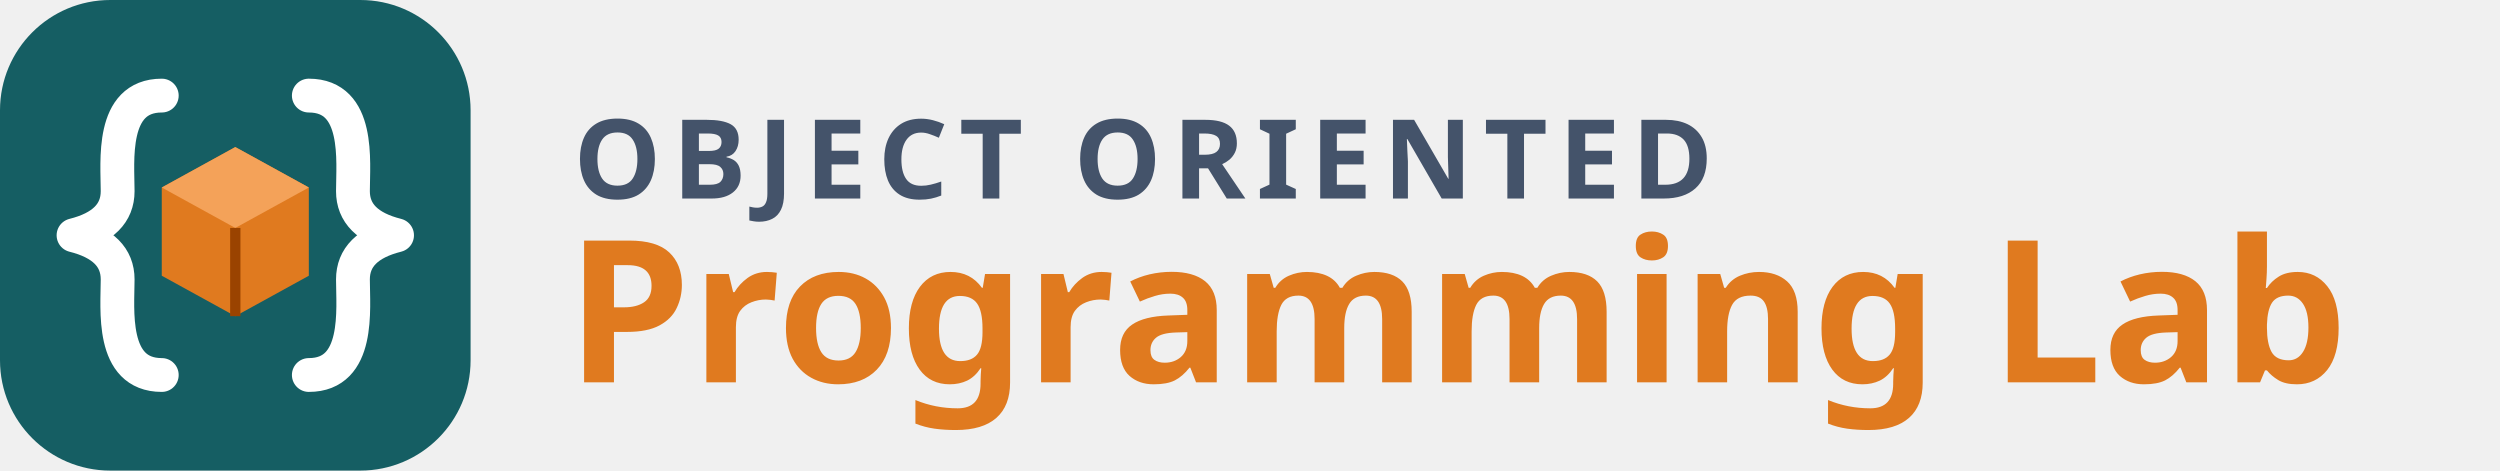
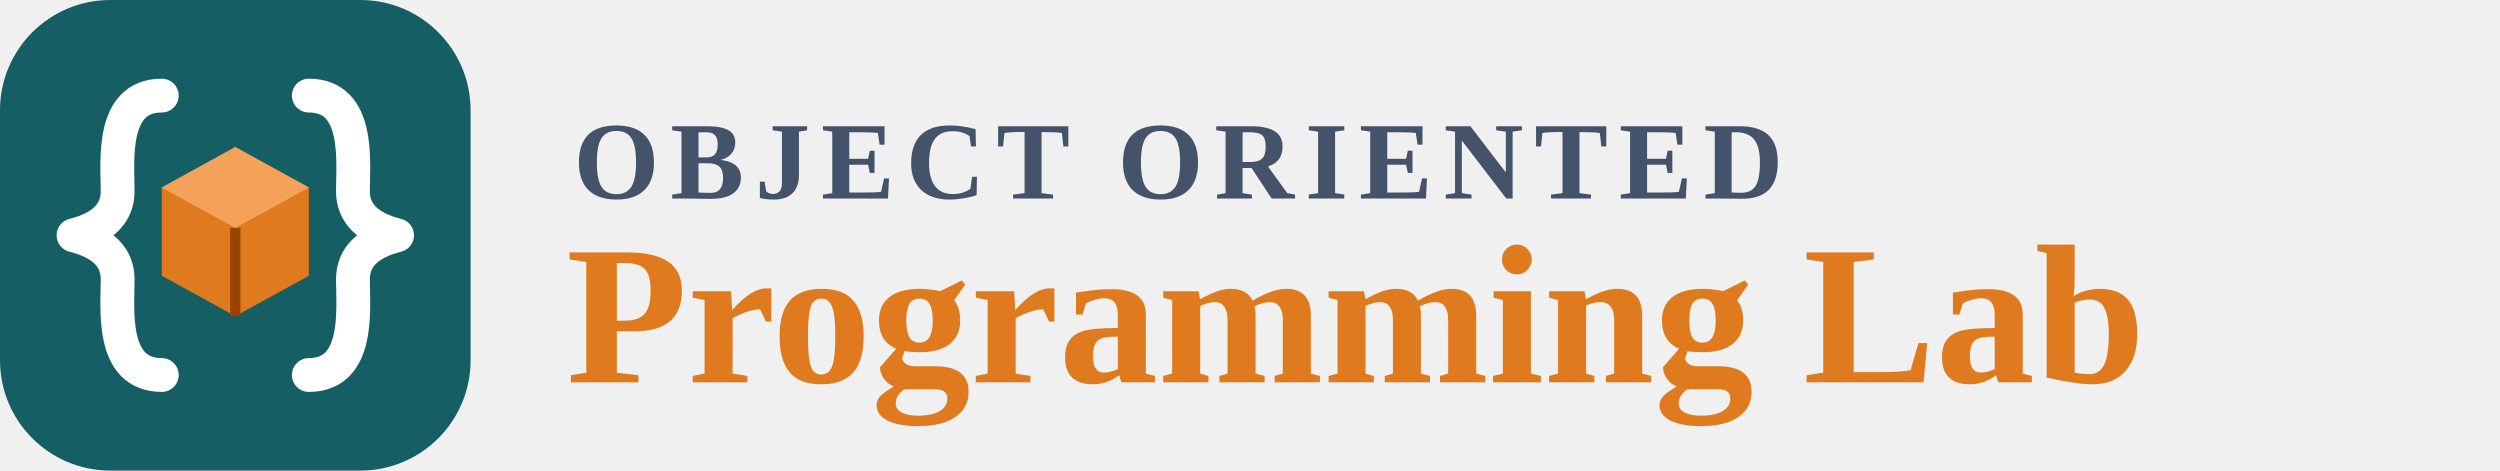
<svg xmlns="http://www.w3.org/2000/svg" viewBox="0 0 340 64" role="img" aria-label="Object Oriented Programming Lab logo">
  <g>
    <rect x="0" y="0" width="64" height="64" rx="15" fill="#155E63" />
    <path d="M22,13 C15,13 16,22 16,26 C16,29 14,31 10,32 C14,33 16,35 16,38 C16,42 15,51 22,51" fill="none" stroke="#FFFFFF" stroke-width="4.6" stroke-linecap="round" stroke-linejoin="round" />
    <path d="M42,13 C49,13 48,22 48,26 C48,29 50,31 54,32 C50,33 48,35 48,38 C48,42 49,51 42,51" fill="none" stroke="#FFFFFF" stroke-width="4.6" stroke-linecap="round" stroke-linejoin="round" />
    <path d="M32,20 L42,25.5 L42,37.5 L32,43 L22,37.5 L22,25.5 Z" fill="#E07A1F" />
    <path d="M32,20 L42,25.5 L32,31 L22,25.5 Z" fill="#F4A259" />
    <path d="M32,31 L32,43" stroke="#9A4300" stroke-width="1.4" />
  </g>
-   <text x="78" y="27" font-family="'Bricolage Grotesque',system-ui,sans-serif" font-weight="700" font-size="15" letter-spacing="1.5" fill="#44536A">OBJECT ORIENTED</text>
-   <text x="77" y="52" font-family="'Bricolage Grotesque',system-ui,sans-serif" font-weight="800" font-size="27" fill="#E07A1F">Programming Lab</text>
+   <text x="78" y="27" font-family="Georgia,'Times New Roman',serif" font-weight="700" font-size="15" letter-spacing="1.5" fill="#44536A">OBJECT ORIENTED</text>
+   <text x="77" y="52" font-family="Georgia,'Times New Roman',serif" font-weight="800" font-size="27" fill="#E07A1F">Programming Lab</text>
</svg>
